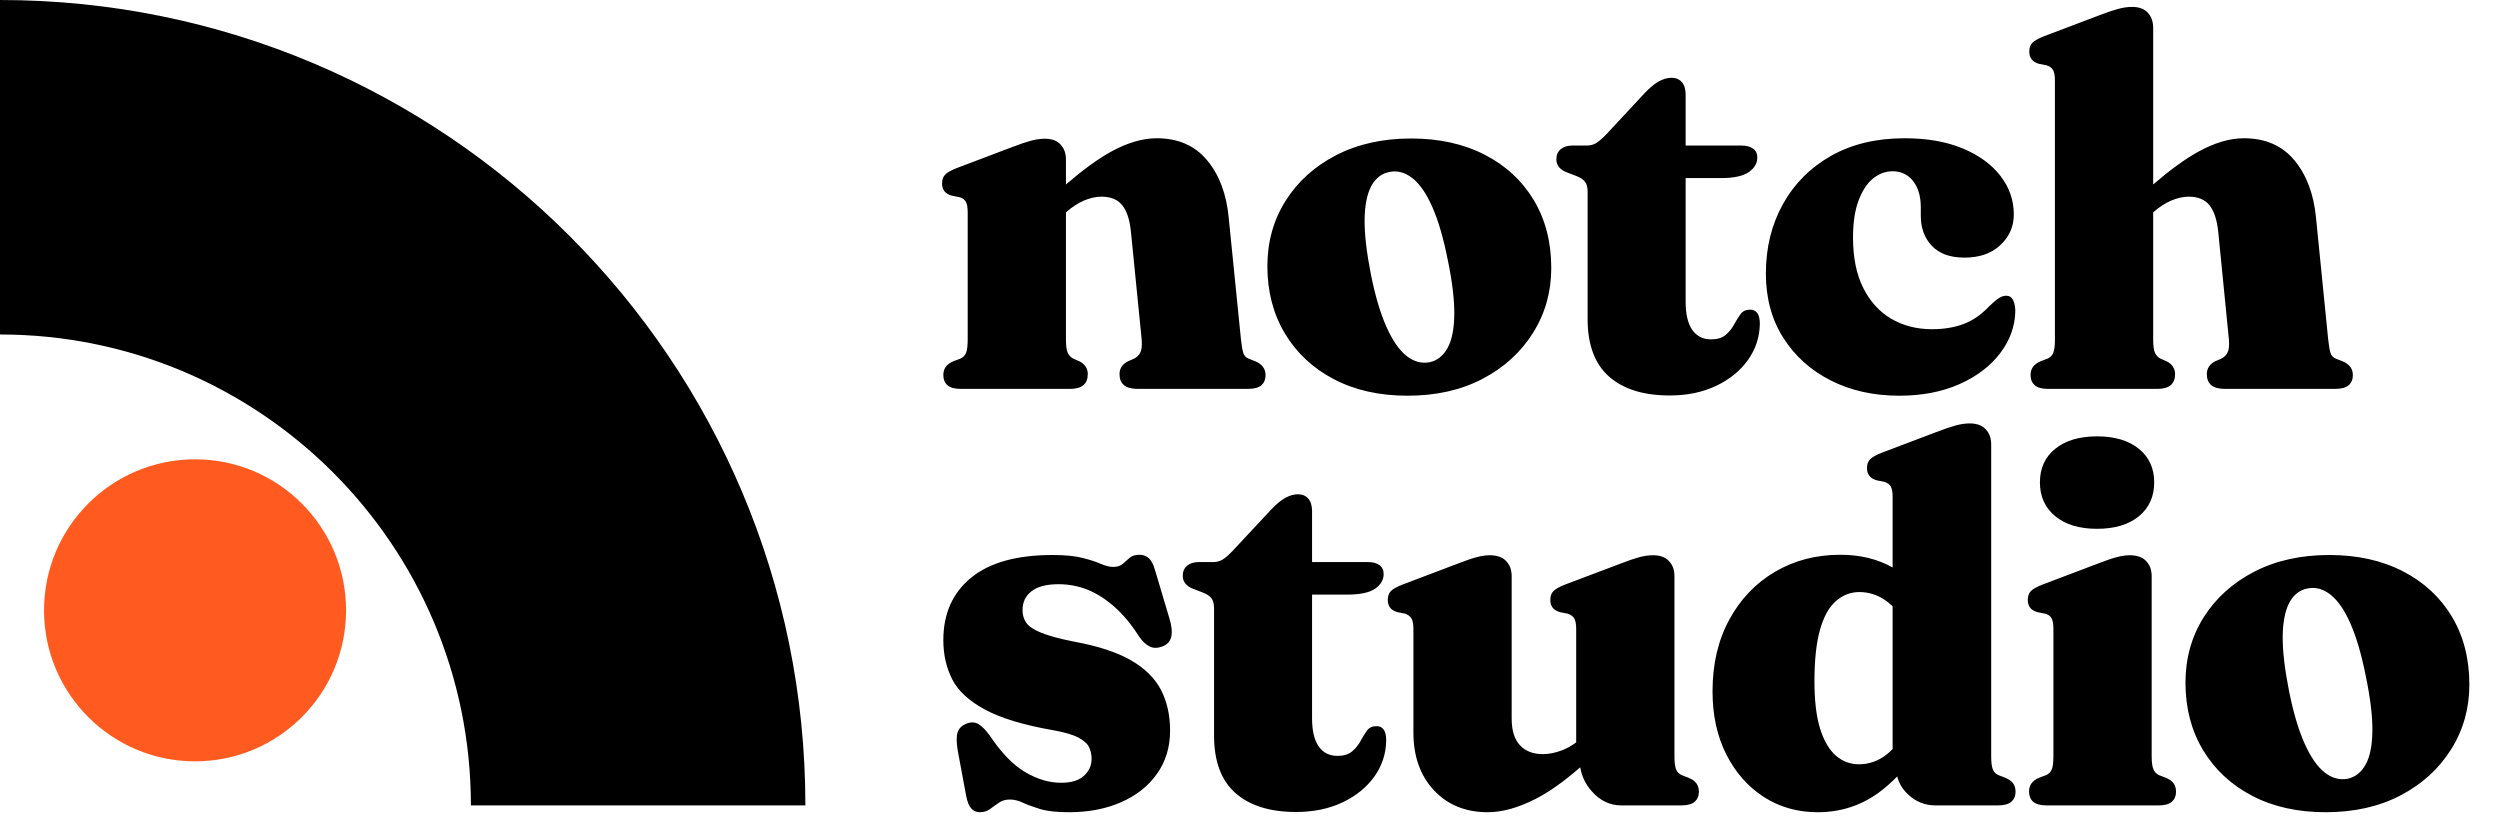
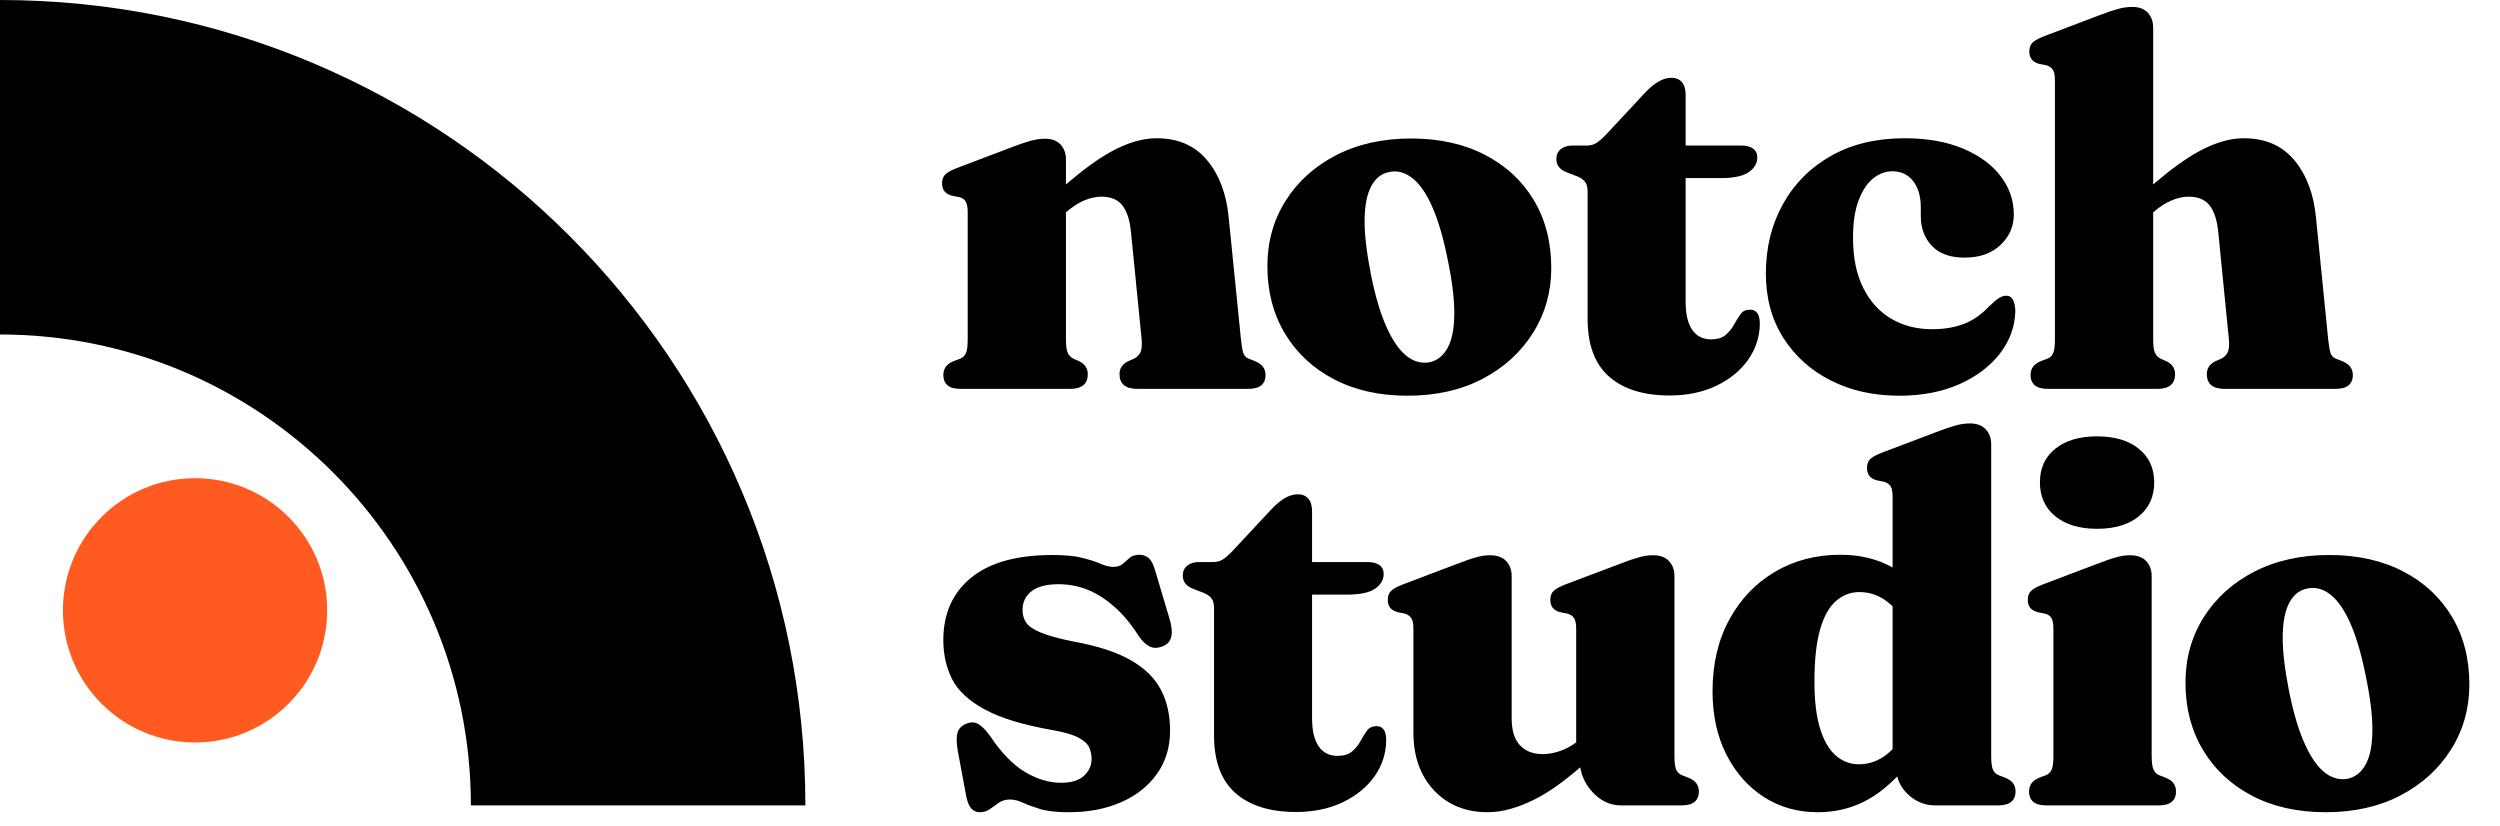
<svg xmlns="http://www.w3.org/2000/svg" width="315" height="104" viewBox="0 0 315 104" fill="none">
  <g transform="scale(1.5856)">
    <path d="M0 26.58V0A64 64 0 0 1 64 64H37.42A37.42 37.42 0 0 0 0 26.58Z" fill="#000" />
-     <circle cx="15.5" cy="48.5" r="12" fill="#FF5A1F" />
+     <circle cx="15.5" cy="48.5" r="10.5" fill="#FF5A1F" />
  </g>
  <path transform="translate(116.84 0)" d="M17.47 20.1V23.24Q20.67 20.49 23.1 19.14Q26.21 17.42 28.9 17.42Q32.96 17.42 35.26 20.2Q37.57 22.98 37.98 27.46L39.52 42.76Q39.65 43.94 39.81 44.46Q39.97 44.97 40.48 45.19L41.31 45.51Q41.98 45.8 42.3 46.23Q42.62 46.66 42.62 47.27Q42.62 48.07 42.1 48.54Q41.57 49 40.38 49H26.5Q24.22 49 24.22 47.14Q24.22 46.09 25.25 45.54L26.05 45.19Q26.56 44.94 26.83 44.44Q27.1 43.94 27.01 42.76L25.66 29.22Q25.44 26.98 24.58 25.88Q23.71 24.78 21.95 24.78Q20.9 24.78 19.74 25.27Q18.59 25.77 17.54 26.7L17.47 26.76V42.76Q17.47 43.98 17.7 44.46Q17.92 44.94 18.4 45.19L19.2 45.54Q20.22 46.09 20.22 47.14Q20.22 49 17.98 49H4.22Q3.07 49 2.54 48.54Q2.02 48.07 2.02 47.27Q2.02 46.66 2.32 46.23Q2.62 45.8 3.3 45.51L4.16 45.19Q4.67 44.97 4.88 44.47Q5.09 43.98 5.09 42.76V26.76Q5.09 25.8 4.83 25.38Q4.58 24.97 4.03 24.84L3.07 24.65Q2.43 24.46 2.14 24.07Q1.86 23.69 1.86 23.11Q1.86 22.41 2.24 22.01Q2.62 21.61 3.68 21.19L10.59 18.57Q12.1 17.99 13.02 17.74Q13.95 17.48 14.82 17.48Q16.13 17.48 16.8 18.22Q17.47 18.95 17.47 20.1ZM60.96 17.45Q66.27 17.45 70.24 19.5Q74.21 21.54 76.42 25.22Q78.62 28.9 78.62 33.77Q78.62 38.28 76.32 41.94Q74.02 45.61 69.95 47.74Q65.89 49.86 60.51 49.86Q55.2 49.86 51.23 47.78Q47.26 45.7 45.06 42.02Q42.85 38.34 42.85 33.54Q42.85 28.94 45.15 25.29Q47.46 21.64 51.54 19.54Q55.62 17.45 60.96 17.45ZM63.3 45.64Q64.74 45.32 65.55 43.85Q66.37 42.38 66.4 39.61Q66.43 36.84 65.57 32.71Q64.77 28.68 63.65 26.12Q62.53 23.56 61.14 22.46Q59.74 21.35 58.21 21.67Q56.74 21.96 55.94 23.45Q55.14 24.94 55.1 27.67Q55.07 30.41 55.9 34.6Q56.7 38.6 57.84 41.16Q58.98 43.72 60.35 44.82Q61.73 45.93 63.3 45.64ZM81.79 22.18 80.64 21.74Q79.94 21.48 79.6 21.06Q79.26 20.65 79.26 20.07Q79.26 19.24 79.82 18.79Q80.38 18.34 81.28 18.34H83.1Q83.74 18.34 84.26 18.04Q84.77 17.74 85.54 16.94L90.4 11.72Q91.33 10.73 92.16 10.26Q92.99 9.8 93.76 9.8Q94.59 9.8 95.07 10.34Q95.55 10.89 95.55 11.94V18.34H102.59Q103.52 18.34 104.05 18.73Q104.58 19.11 104.58 19.85Q104.58 20.94 103.5 21.69Q102.43 22.44 99.97 22.44H95.55V38.02Q95.55 40.36 96.38 41.56Q97.22 42.76 98.75 42.76Q99.94 42.76 100.59 42.2Q101.25 41.64 101.65 40.9Q102.05 40.17 102.46 39.59Q102.88 39.02 103.62 39.02Q104.19 38.98 104.54 39.4Q104.9 39.82 104.9 40.81Q104.86 43.3 103.41 45.35Q101.95 47.4 99.39 48.62Q96.83 49.83 93.54 49.83Q88.61 49.83 85.9 47.45Q83.2 45.06 83.2 40.2V24.17Q83.2 23.3 82.86 22.89Q82.53 22.47 81.79 22.18ZM136.9 27.02Q136.9 29.29 135.22 30.87Q133.54 32.46 130.69 32.46Q127.97 32.46 126.58 30.98Q125.18 29.51 125.18 27.21V26.12Q125.18 24.04 124.21 22.81Q123.23 21.58 121.63 21.58Q120.29 21.58 119.15 22.5Q118.02 23.43 117.33 25.29Q116.64 27.14 116.64 29.93Q116.64 33.74 117.94 36.3Q119.23 38.86 121.47 40.17Q123.71 41.48 126.59 41.48Q128.83 41.48 130.58 40.82Q132.32 40.17 133.82 38.57Q134.62 37.8 135.07 37.53Q135.52 37.26 135.94 37.26Q136.54 37.26 136.82 37.83Q137.09 38.41 137.09 39.24Q137.02 42.09 135.17 44.52Q133.31 46.95 130.03 48.41Q126.75 49.86 122.46 49.86Q117.63 49.86 113.84 47.94Q110.05 46.02 107.86 42.57Q105.66 39.11 105.66 34.47Q105.66 29.58 107.81 25.72Q109.95 21.86 113.87 19.64Q117.79 17.42 123.14 17.42Q127.39 17.42 130.48 18.71Q133.57 20.01 135.23 22.18Q136.9 24.36 136.9 27.02ZM154.46 3.5V23.24Q157.66 20.49 160.1 19.14Q163.2 17.42 165.89 17.42Q169.95 17.42 172.26 20.2Q174.56 22.98 174.98 27.46L176.51 42.76Q176.64 43.94 176.8 44.46Q176.96 44.97 177.47 45.19L178.3 45.51Q178.98 45.8 179.3 46.23Q179.62 46.66 179.62 47.27Q179.62 48.07 179.09 48.54Q178.56 49 177.38 49H163.49Q161.22 49 161.22 47.14Q161.22 46.09 162.24 45.54L163.04 45.19Q163.55 44.94 163.82 44.44Q164.1 43.94 164 42.76L162.66 29.22Q162.43 26.98 161.57 25.88Q160.7 24.78 158.94 24.78Q157.89 24.78 156.74 25.27Q155.58 25.77 154.53 26.7L154.46 26.76V42.76Q154.46 43.98 154.69 44.46Q154.91 44.94 155.39 45.19L156.19 45.54Q157.22 46.09 157.22 47.14Q157.22 49 154.98 49H141.22Q140.06 49 139.54 48.54Q139.01 48.07 139.01 47.27Q139.01 46.66 139.31 46.23Q139.62 45.8 140.29 45.51L141.15 45.19Q141.66 44.97 141.87 44.47Q142.08 43.98 142.08 42.76V10.15Q142.08 9.19 141.82 8.79Q141.57 8.39 141.02 8.23L140.06 8.04Q139.42 7.85 139.14 7.46Q138.85 7.08 138.85 6.5Q138.85 5.8 139.23 5.4Q139.62 5 140.67 4.58L147.58 1.96Q149.09 1.38 150.02 1.13Q150.94 0.87 151.81 0.87Q153.12 0.87 153.79 1.61Q154.46 2.34 154.46 3.5ZM16.86 98.63Q18.78 98.63 19.74 97.75Q20.7 96.87 20.7 95.62Q20.7 94.86 20.4 94.18Q20.1 93.51 19.06 92.95Q18.02 92.39 15.87 92.01Q10.21 91.02 7.22 89.38Q4.22 87.75 3.12 85.56Q2.02 83.37 2.02 80.65Q2.02 75.66 5.52 72.79Q9.02 69.93 15.78 69.93Q18.14 69.93 19.57 70.3Q20.99 70.66 21.87 71.05Q22.75 71.43 23.42 71.43Q24.19 71.43 24.62 71.05Q25.06 70.66 25.5 70.28Q25.95 69.9 26.75 69.9Q27.39 69.9 27.89 70.31Q28.38 70.73 28.7 71.85L30.46 77.77Q30.94 79.27 30.75 80.18Q30.56 81.1 29.63 81.45Q28.7 81.8 28.02 81.46Q27.33 81.13 26.66 80.17Q25.22 77.9 23.58 76.46Q21.95 75.02 20.21 74.31Q18.46 73.61 16.54 73.61Q14.27 73.61 13.14 74.49Q12 75.37 12 76.87Q12 77.77 12.46 78.46Q12.93 79.14 14.34 79.72Q15.74 80.3 18.46 80.84Q23.01 81.67 25.65 83.19Q28.29 84.71 29.44 86.92Q30.59 89.13 30.59 92.07Q30.59 95.18 28.94 97.5Q27.3 99.82 24.42 101.08Q21.54 102.34 17.86 102.34Q15.55 102.34 14.22 101.94Q12.9 101.54 12.05 101.14Q11.2 100.74 10.4 100.74Q9.6 100.74 9.02 101.14Q8.45 101.54 7.9 101.94Q7.36 102.34 6.62 102.34Q5.98 102.34 5.55 101.88Q5.12 101.42 4.9 100.3L3.84 94.6Q3.58 93.06 3.81 92.31Q4.03 91.56 4.86 91.21Q5.76 90.82 6.45 91.24Q7.14 91.66 7.87 92.68Q10.05 95.94 12.34 97.29Q14.62 98.63 16.86 98.63ZM34.72 74.66 33.57 74.22Q32.86 73.96 32.53 73.54Q32.19 73.13 32.19 72.55Q32.19 71.72 32.75 71.27Q33.31 70.82 34.21 70.82H36.03Q36.67 70.82 37.18 70.52Q37.7 70.22 38.46 69.42L43.33 64.2Q44.26 63.21 45.09 62.74Q45.92 62.28 46.69 62.28Q47.52 62.28 48 62.82Q48.48 63.37 48.48 64.42V70.82H55.52Q56.45 70.82 56.98 71.21Q57.5 71.59 57.5 72.33Q57.5 73.42 56.43 74.17Q55.36 74.92 52.9 74.92H48.48V90.5Q48.48 92.84 49.31 94.04Q50.14 95.24 51.68 95.24Q52.86 95.24 53.52 94.68Q54.18 94.12 54.58 93.38Q54.98 92.65 55.39 92.07Q55.81 91.5 56.54 91.5Q57.12 91.46 57.47 91.88Q57.82 92.3 57.82 93.29Q57.79 95.78 56.34 97.83Q54.88 99.88 52.32 101.1Q49.76 102.31 46.46 102.31Q41.54 102.31 38.83 99.93Q36.13 97.54 36.13 92.68V76.65Q36.13 75.78 35.79 75.37Q35.46 74.95 34.72 74.66ZM61.25 92.3V79.24Q61.25 78.28 60.98 77.88Q60.7 77.48 60.19 77.32L59.23 77.13Q58.59 76.94 58.3 76.55Q58.02 76.17 58.02 75.59Q58.02 74.89 58.4 74.49Q58.78 74.09 59.84 73.67L66.75 71.05Q68.32 70.44 69.23 70.2Q70.14 69.96 70.85 69.96Q72.26 69.96 72.94 70.7Q73.63 71.43 73.63 72.58V90.54Q73.63 92.78 74.67 93.9Q75.71 95.02 77.57 95.02Q78.69 95.02 79.97 94.54Q80.9 94.18 81.76 93.54V79.24Q81.76 78.28 81.49 77.88Q81.22 77.48 80.67 77.32L79.71 77.13Q79.07 76.94 78.78 76.55Q78.5 76.17 78.5 75.59Q78.5 74.89 78.88 74.49Q79.26 74.09 80.32 73.67L87.26 71.05Q88.74 70.47 89.66 70.22Q90.59 69.96 91.46 69.96Q92.77 69.96 93.46 70.7Q94.14 71.43 94.14 72.58V95.24Q94.14 96.46 94.35 96.95Q94.56 97.45 95.07 97.67L95.9 97.99Q96.61 98.28 96.91 98.71Q97.22 99.14 97.22 99.75Q97.22 100.55 96.69 101.02Q96.16 101.48 95.01 101.48H87.42Q85.31 101.48 83.74 99.72Q82.56 98.41 82.27 96.68Q79.1 99.43 76.61 100.68Q73.34 102.34 70.62 102.34Q66.43 102.34 63.84 99.58Q61.25 96.81 61.25 92.3ZM98.94 87.11Q98.94 81.93 101.06 78.06Q103.17 74.18 106.82 72.04Q110.46 69.9 115.04 69.9Q118.78 69.9 121.63 71.5V62.63Q121.63 61.67 121.38 61.27Q121.12 60.87 120.58 60.71L119.62 60.52Q118.98 60.33 118.69 59.94Q118.4 59.56 118.4 58.98Q118.4 58.28 118.78 57.88Q119.17 57.48 120.22 57.06L127.14 54.44Q128.64 53.86 129.57 53.61Q130.5 53.35 131.36 53.35Q132.67 53.35 133.36 54.09Q134.05 54.82 134.05 55.98V95.24Q134.05 96.46 134.26 96.95Q134.46 97.45 134.98 97.67L135.81 97.99Q136.51 98.28 136.82 98.71Q137.12 99.14 137.12 99.75Q137.12 100.55 136.59 101.02Q136.06 101.48 134.88 101.48H127.04Q125.02 101.48 123.55 100.07Q122.53 99.11 122.21 97.83Q121.09 98.98 119.87 99.88Q116.48 102.34 112.19 102.34Q108.38 102.34 105.39 100.41Q102.4 98.47 100.67 95.05Q98.94 91.62 98.94 87.11ZM121.63 76.39Q121.12 75.91 120.61 75.56Q119.14 74.6 117.44 74.6Q115.78 74.6 114.48 75.74Q113.18 76.87 112.48 79.35Q111.78 81.83 111.78 85.86Q111.78 89.54 112.5 91.83Q113.22 94.12 114.48 95.21Q115.74 96.3 117.38 96.3Q119.3 96.3 120.9 95.05Q121.25 94.76 121.63 94.38ZM154.27 72.58V95.24Q154.27 96.46 154.5 96.95Q154.72 97.45 155.2 97.67L156.03 97.99Q156.74 98.28 157.04 98.71Q157.34 99.14 157.34 99.75Q157.34 100.55 156.82 101.02Q156.29 101.48 155.14 101.48H141.02Q139.87 101.48 139.34 101.02Q138.82 100.55 138.82 99.75Q138.82 99.14 139.12 98.71Q139.42 98.28 140.1 97.99L140.96 97.67Q141.47 97.45 141.68 96.95Q141.89 96.46 141.89 95.24V79.24Q141.89 78.28 141.63 77.86Q141.38 77.45 140.83 77.32L139.87 77.13Q139.23 76.94 138.94 76.55Q138.66 76.17 138.66 75.59Q138.66 74.89 139.04 74.49Q139.42 74.09 140.48 73.67L147.39 71.05Q148.96 70.44 149.87 70.2Q150.78 69.96 151.49 69.96Q152.9 69.96 153.58 70.7Q154.27 71.43 154.27 72.58ZM147.39 66.63Q144.06 66.63 142.13 65.05Q140.19 63.46 140.19 60.78Q140.19 58.09 142.13 56.54Q144.06 54.98 147.39 54.98Q150.72 54.98 152.66 56.55Q154.59 58.12 154.59 60.78Q154.59 63.46 152.66 65.05Q150.72 66.63 147.39 66.63ZM176.64 69.93Q181.95 69.93 185.92 71.98Q189.89 74.02 192.1 77.7Q194.3 81.38 194.3 86.25Q194.3 90.76 192 94.42Q189.7 98.09 185.63 100.22Q181.57 102.34 176.19 102.34Q170.88 102.34 166.91 100.26Q162.94 98.18 160.74 94.5Q158.53 90.82 158.53 86.02Q158.53 81.42 160.83 77.77Q163.14 74.12 167.22 72.02Q171.3 69.93 176.64 69.93ZM178.98 98.12Q180.42 97.8 181.23 96.33Q182.05 94.86 182.08 92.09Q182.11 89.32 181.25 85.19Q180.45 81.16 179.33 78.6Q178.21 76.04 176.82 74.94Q175.42 73.83 173.89 74.15Q172.42 74.44 171.62 75.93Q170.82 77.42 170.78 80.15Q170.75 82.89 171.58 87.08Q172.38 91.08 173.52 93.64Q174.66 96.2 176.03 97.3Q177.41 98.41 178.98 98.12Z" fill="#000" />
</svg>
